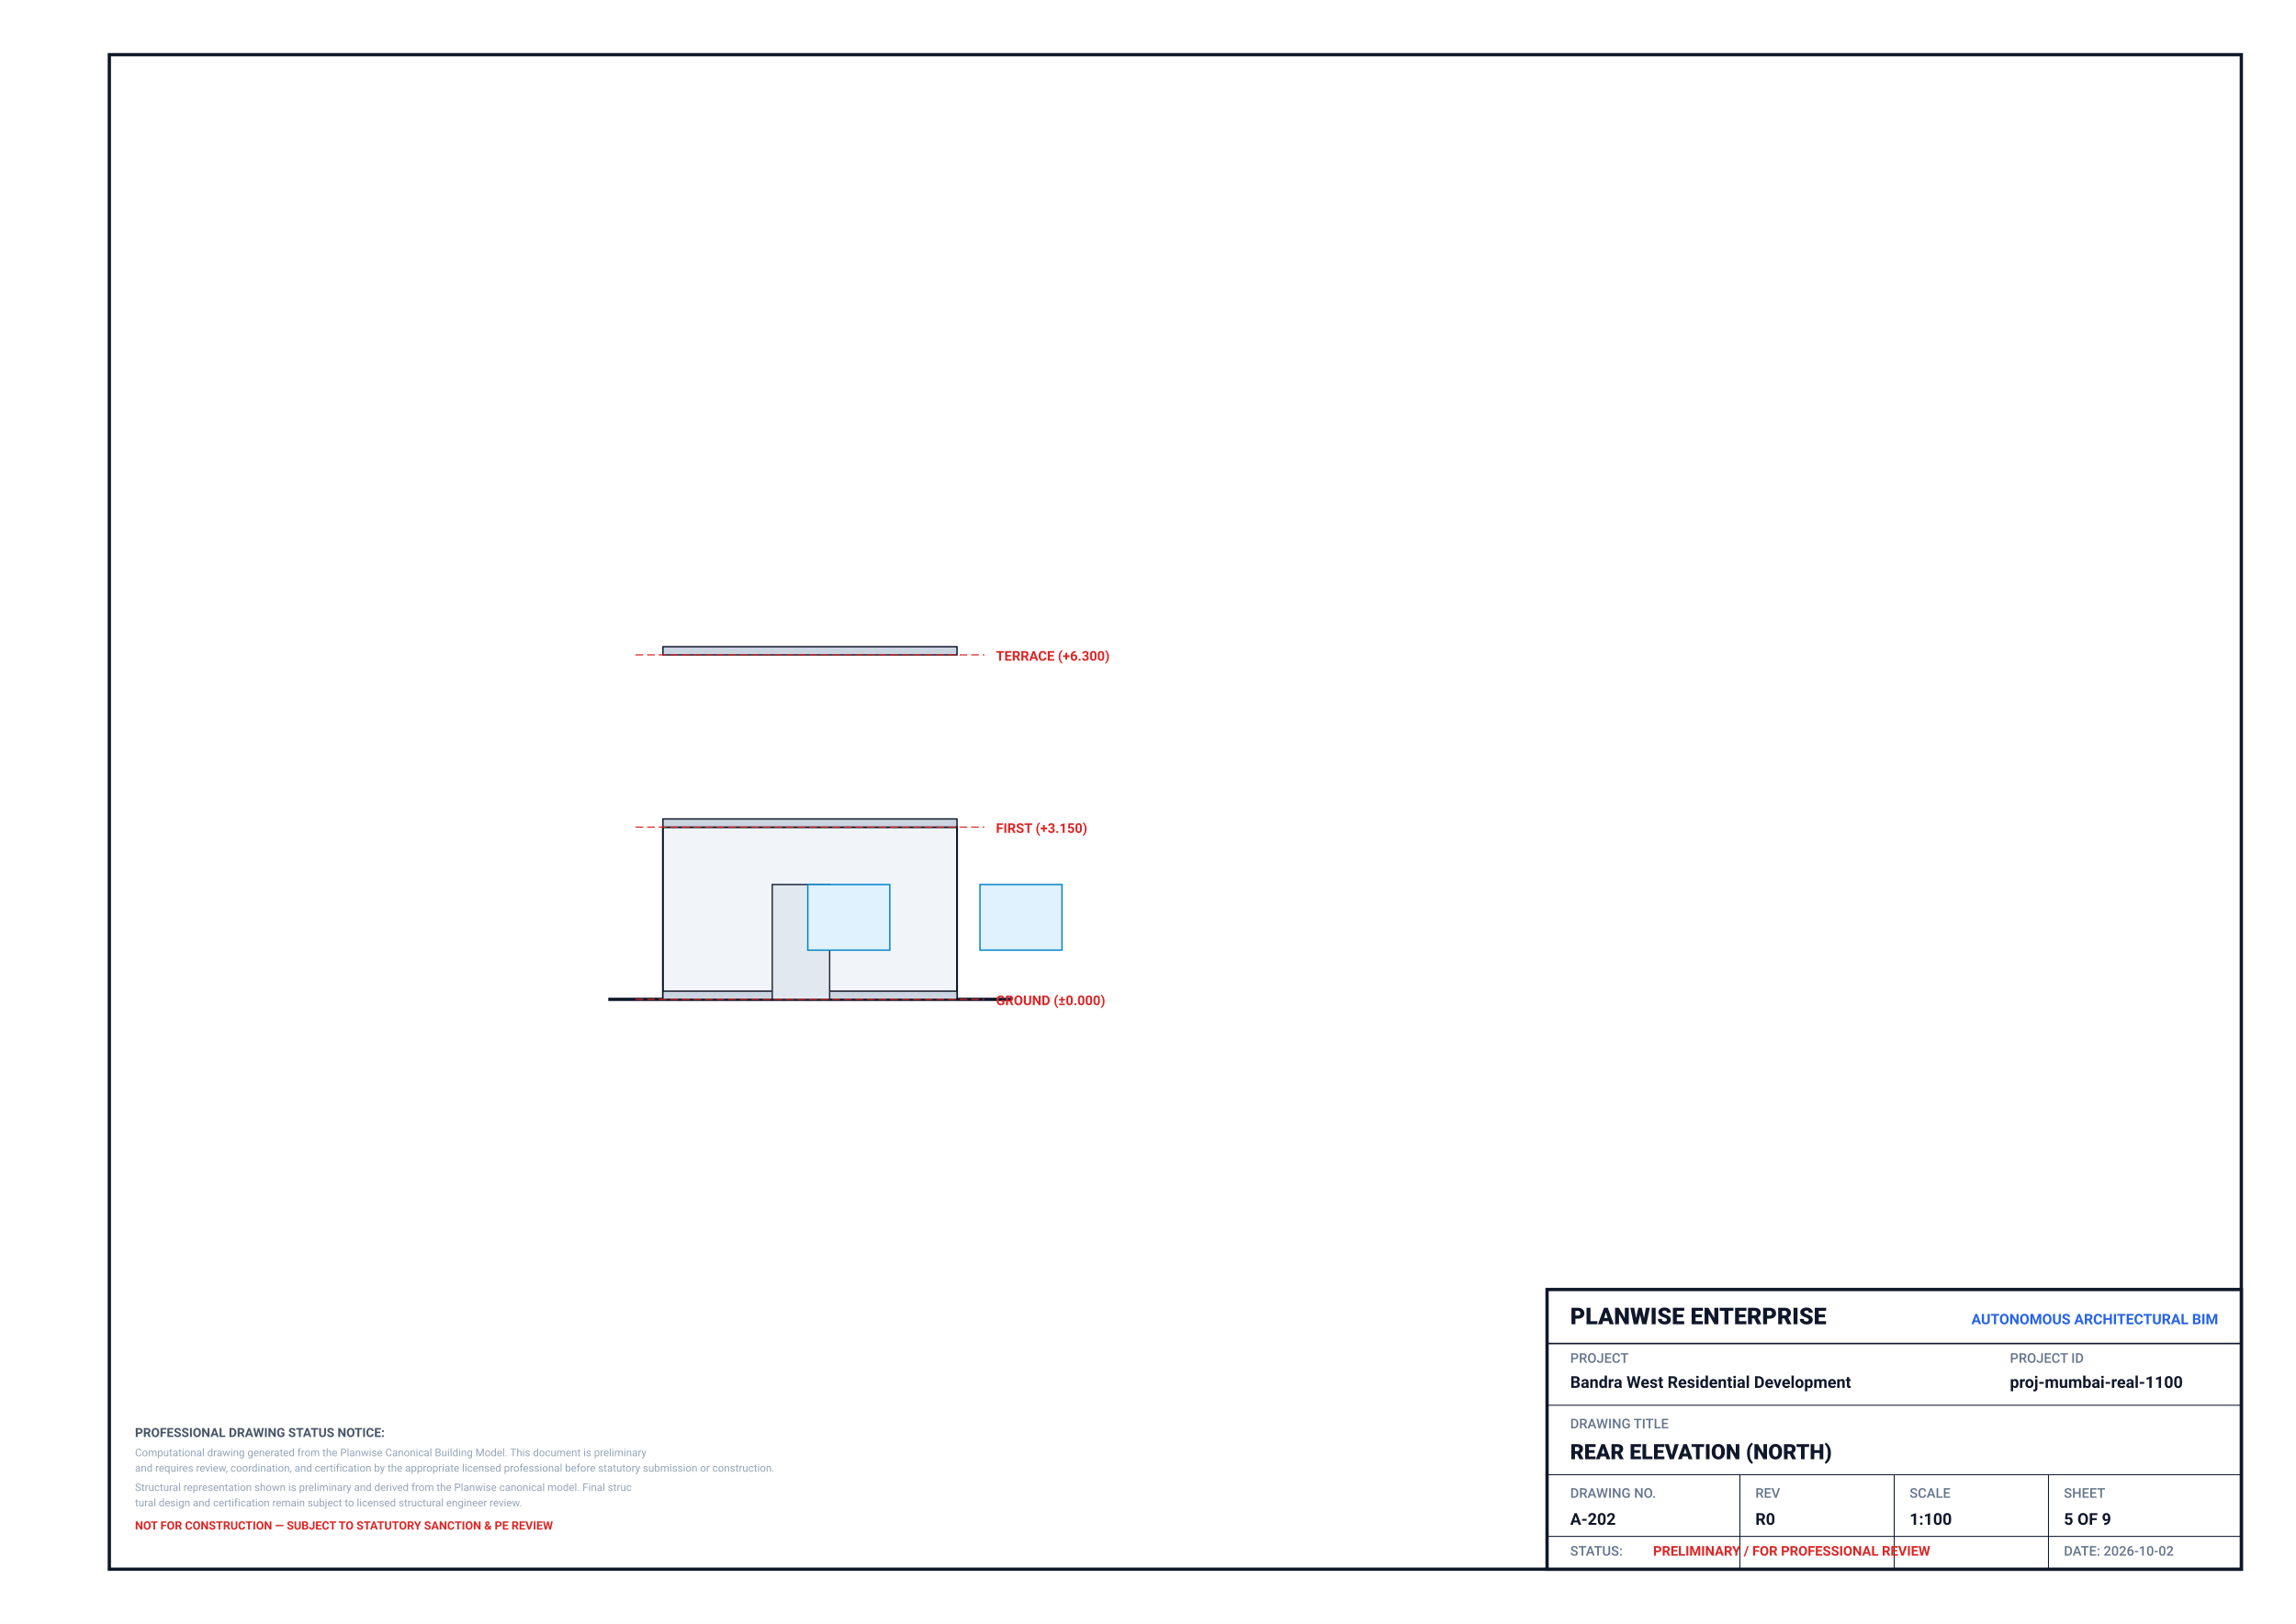
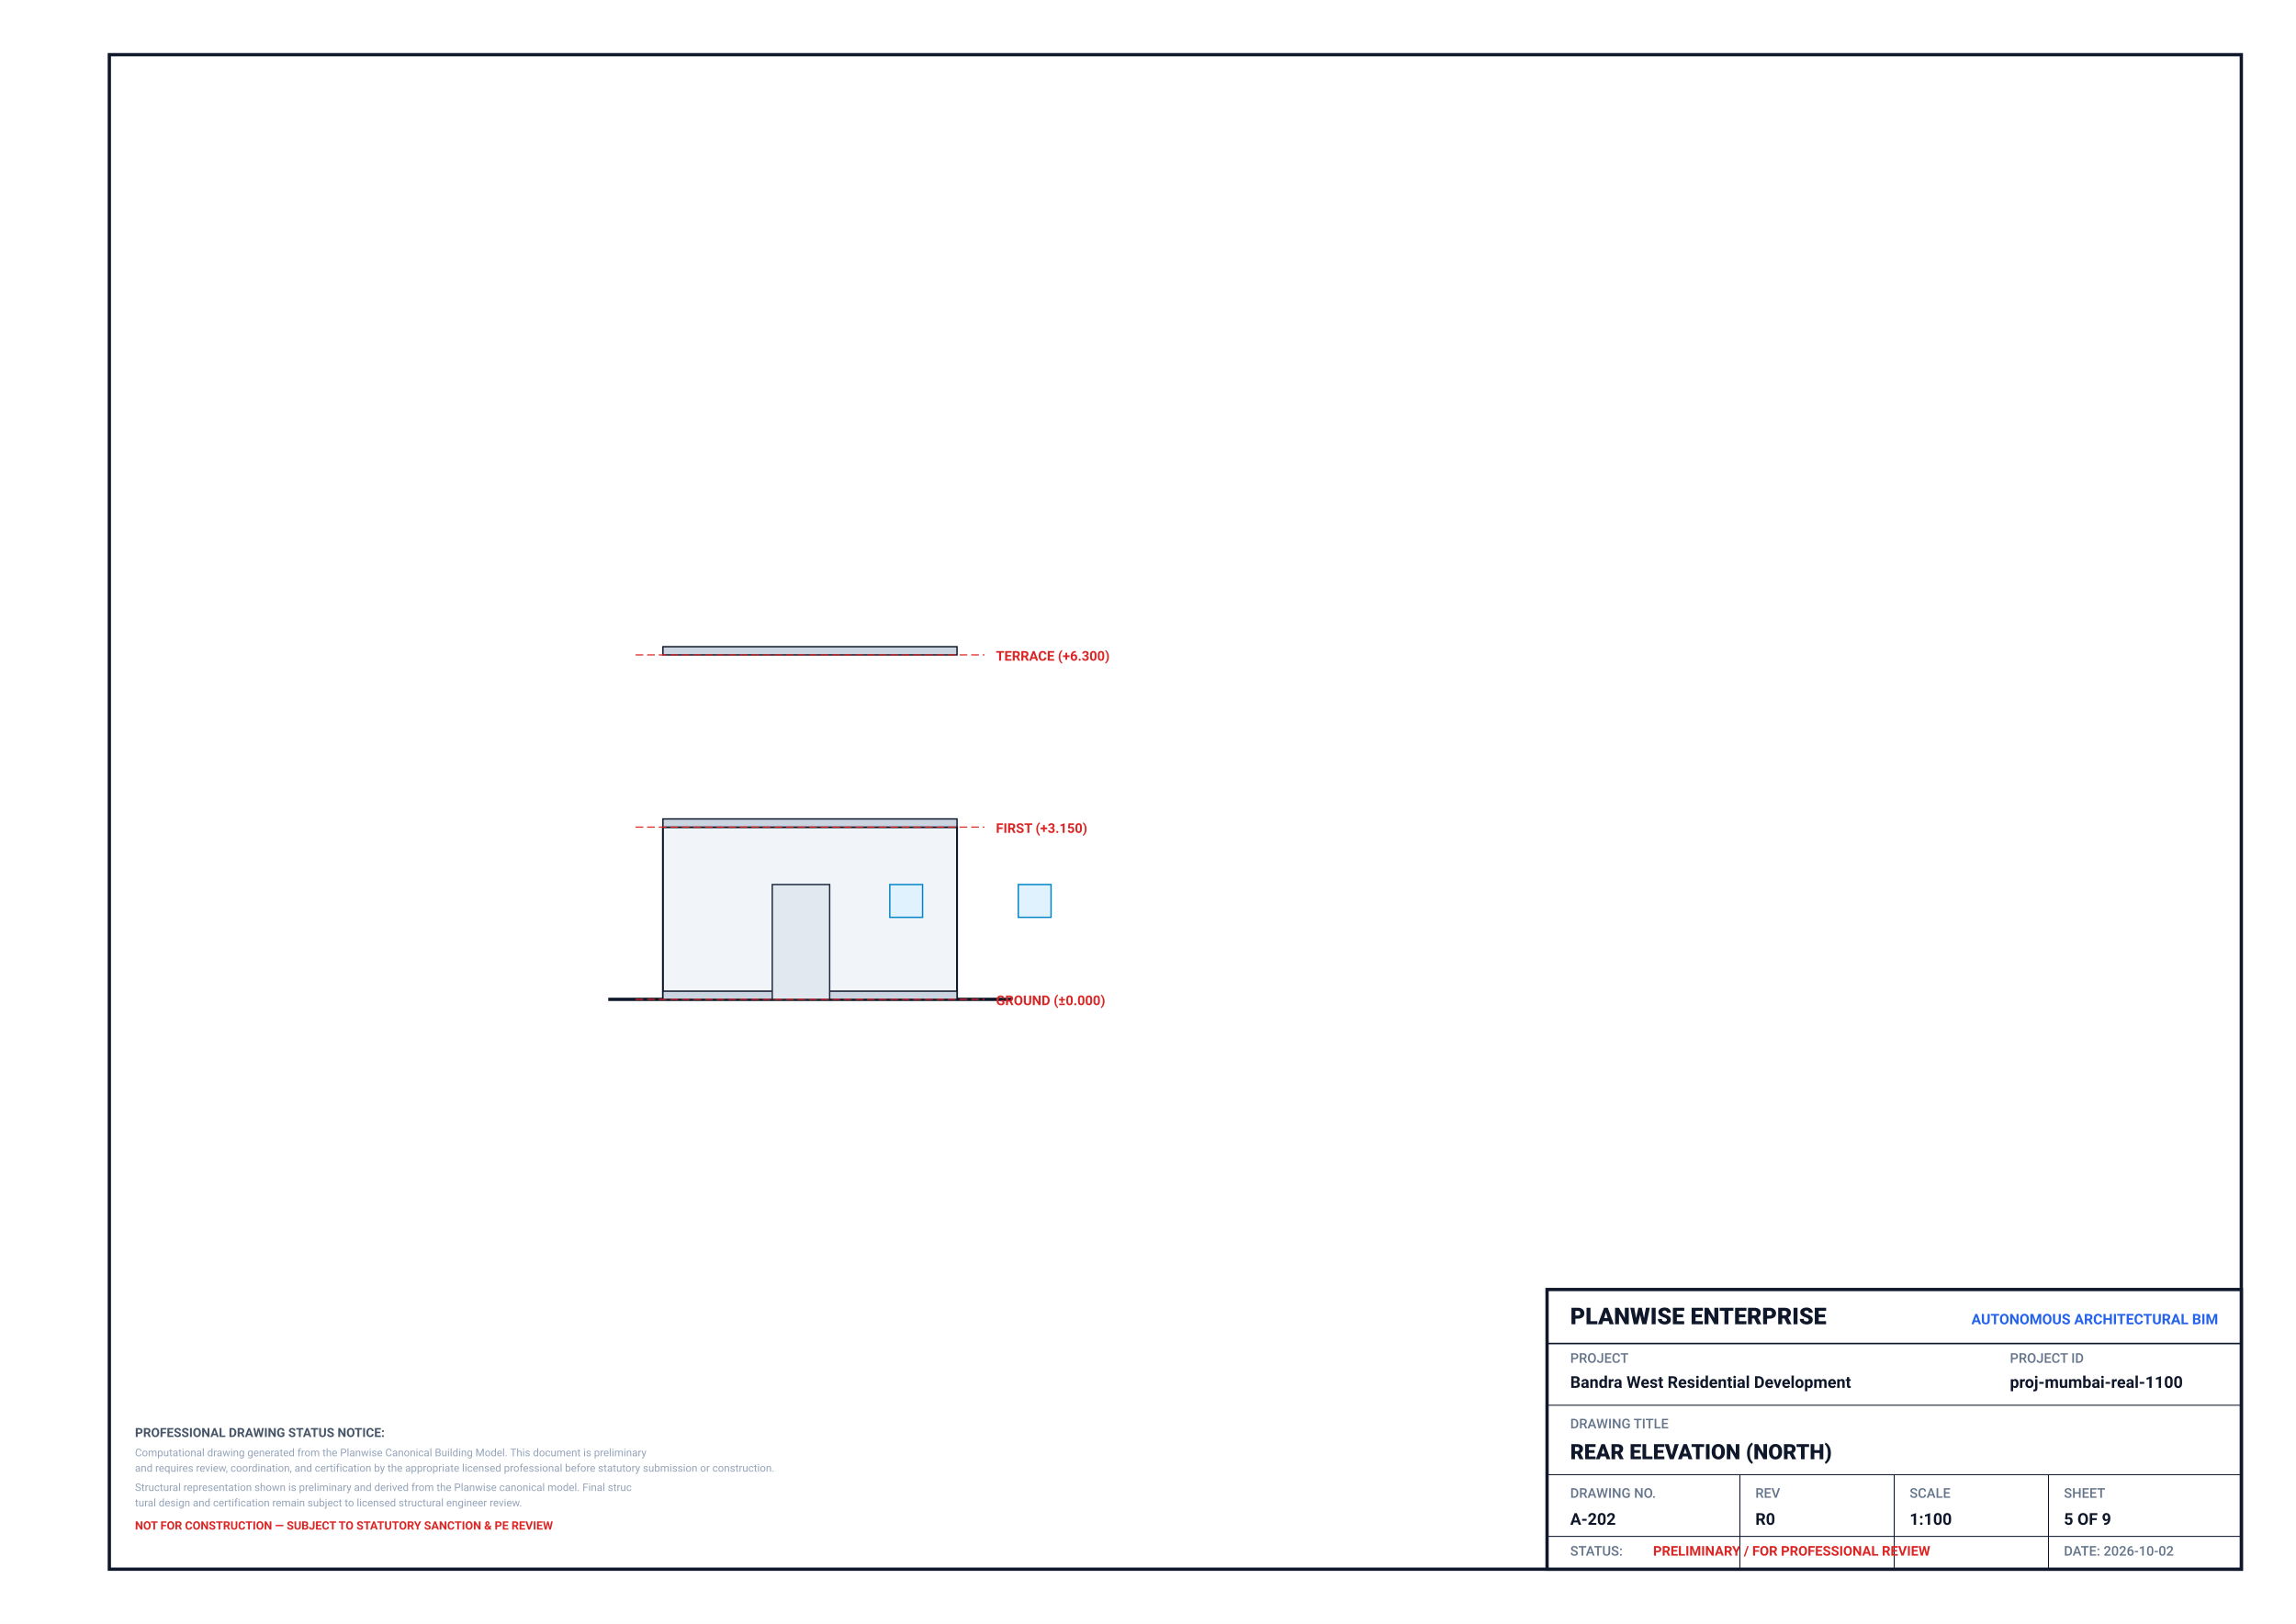
<svg xmlns="http://www.w3.org/2000/svg" viewBox="0 0 1190.55 841.89" width="1190.55" height="841.89" data-drawing-id="A-202" data-scale="1:100">
  <defs>
    <style>
    text { font-family: -apple-system, BlinkMacSystemFont, "Segoe UI", Roboto, Arial, sans-serif; }
    .title { font-weight: 700; fill: #0F172A; }
    .header { font-weight: 600; fill: #1E293B; }
    .label { font-size: 7px; fill: #64748B; font-weight: 500; }
    .value { font-size: 8.5px; fill: #0F172A; font-weight: 600; }
    .dim-text { font-size: 6.5px; fill: #0F172A; font-weight: 500; text-anchor: middle; }
    .room-name { font-size: 8px; font-weight: 700; fill: #0F172A; text-anchor: middle; }
    .room-area { font-size: 6.8px; font-weight: 500; fill: #475569; text-anchor: middle; }
    .tag-text { font-size: 6px; font-weight: 700; fill: #2563EB; text-anchor: middle; }
    .grid-text { font-size: 8px; font-weight: 700; fill: #1E293B; text-anchor: middle; dominant-baseline: central; }
  </style>
  </defs>
  <rect x="0" y="0" width="1190.55" height="841.89" fill="#FFFFFF" />
  <g id="sheet-border">
    <rect x="56.69" y="28.35" width="1105.51" height="785.19" fill="none" stroke="#0F172A" stroke-width="1.7" />
  </g>
  <g id="drawing-viewport">
    <g id="ground-line">
      <line x1="315.40" y1="518.11" x2="524.60" y2="518.11" stroke="#0F172A" stroke-width="1.7" />
    </g>
    <g id="walls">
      <rect data-cbm-id="WALL-EXT-001" data-element-type="IfcWall" x="343.75" y="428.82" width="152.50" height="89.29" fill="#F1F5F9" stroke="#0F172A" stroke-width="0.99" />
    </g>
    <g id="slab-bands">
      <rect x="343.75" y="513.86" width="152.50" height="4.25" fill="#CBD5E1" stroke="#0F172A" stroke-width="0.71" />
      <rect x="343.75" y="424.57" width="152.50" height="4.25" fill="#CBD5E1" stroke="#0F172A" stroke-width="0.71" />
      <rect x="343.75" y="335.28" width="152.50" height="4.25" fill="#CBD5E1" stroke="#0F172A" stroke-width="0.71" />
    </g>
    <g id="openings">
      <rect data-cbm-id="DOOR-001" data-element-type="IfcOpening" x="400.44" y="458.58" width="29.76" height="59.53" fill="#E2E8F0" stroke="#1E293B" stroke-width="0.71" />
-       <rect data-cbm-id="WIN-001" data-element-type="IfcOpening" x="508.16" y="458.58" width="42.52" height="34.02" fill="#E0F2FE" stroke="#0284C7" stroke-width="0.71" />
-       <rect data-cbm-id="WIN-007" data-element-type="IfcOpening" x="418.87" y="458.58" width="42.52" height="34.02" fill="#E0F2FE" stroke="#0284C7" stroke-width="0.71" />
+       <rect data-cbm-id="WIN-002" data-element-type="IfcOpening" x="528.00" y="458.58" width="17.01" height="17.01" fill="#E0F2FE" stroke="#0284C7" stroke-width="0.71" />
+       <rect data-cbm-id="WIN-003" data-element-type="IfcOpening" x="461.39" y="458.58" width="17.00" height="17.01" fill="#E0F2FE" stroke="#0284C7" stroke-width="0.71" />
    </g>
    <g id="level-markers">
      <line x1="329.57" y1="518.11" x2="510.43" y2="518.11" stroke="#DC2626" stroke-width="0.6" stroke-dasharray="4,2" />
      <text x="516.43" y="521.11" font-size="7px" font-weight="600" fill="#DC2626">GROUND (±0.000)</text>
      <line x1="329.57" y1="428.82" x2="510.43" y2="428.82" stroke="#DC2626" stroke-width="0.6" stroke-dasharray="4,2" />
      <text x="516.43" y="431.82" font-size="7px" font-weight="600" fill="#DC2626">FIRST (+3.150)</text>
      <line x1="329.57" y1="339.53" x2="510.43" y2="339.53" stroke="#DC2626" stroke-width="0.6" stroke-dasharray="4,2" />
      <text x="516.43" y="342.53" font-size="7px" font-weight="600" fill="#DC2626">TERRACE (+6.300)</text>
    </g>
  </g>
  <g id="disclaimers">
    <text x="70.0" y="745.0" font-size="6.5px" font-weight="700" fill="#475569">PROFESSIONAL DRAWING STATUS NOTICE:</text>
    <text x="70.0" y="755.0" font-size="5.5px" fill="#94A3B8">Computational drawing generated from the Planwise Canonical Building Model. This document is preliminary </text>
    <text x="70.0" y="763.0" font-size="5.5px" fill="#94A3B8">and requires review, coordination, and certification by the appropriate licensed professional before statutory submission or construction.</text>
    <text x="70.0" y="773.0" font-size="5.5px" fill="#94A3B8">Structural representation shown is preliminary and derived from the Planwise canonical model. Final struc</text>
    <text x="70.0" y="781.0" font-size="5.5px" fill="#94A3B8">tural design and certification remain subject to licensed structural engineer review.</text>
    <text x="70.0" y="793.0" font-size="6px" font-weight="700" fill="#DC2626">NOT FOR CONSTRUCTION — SUBJECT TO STATUTORY SANCTION &amp; PE REVIEW</text>
  </g>
  <g id="title-block">
    <rect x="802.2" y="668.54" width="360.0" height="145.0" fill="#FFFFFF" stroke="#0F172A" stroke-width="1.7" />
    <line x1="802.2" y1="696.54" x2="1162.2" y2="696.54" stroke="#0F172A" stroke-width="0.8" />
    <text x="814.2" y="686.54" font-size="12px" font-weight="800" fill="#0F172A">PLANWISE ENTERPRISE</text>
    <text x="1150.2" y="686.54" font-size="7.5px" font-weight="700" fill="#2563EB" text-anchor="end">AUTONOMOUS ARCHITECTURAL BIM</text>
    <line x1="802.2" y1="728.54" x2="1162.2" y2="728.54" stroke="#0F172A" stroke-width="0.5" />
    <text class="label" x="814.2" y="706.54">PROJECT</text>
    <text class="value" x="814.2" y="719.54">Bandra West Residential Development</text>
    <text class="label" x="1042.2" y="706.54">PROJECT ID</text>
    <text class="value" x="1042.2" y="719.54">proj-mumbai-real-1100</text>
    <line x1="802.2" y1="764.54" x2="1162.2" y2="764.54" stroke="#0F172A" stroke-width="0.5" />
    <text class="label" x="814.2" y="740.54">DRAWING TITLE</text>
    <text x="814.2" y="756.54" font-size="11px" font-weight="800" fill="#0F172A">REAR ELEVATION (NORTH)</text>
    <line x1="902.2" y1="764.54" x2="902.2" y2="813.54" stroke="#0F172A" stroke-width="0.5" />
    <line x1="982.2" y1="764.54" x2="982.2" y2="813.54" stroke="#0F172A" stroke-width="0.5" />
    <line x1="1062.2" y1="764.54" x2="1062.2" y2="813.54" stroke="#0F172A" stroke-width="0.5" />
    <text class="label" x="814.2" y="776.54">DRAWING NO.</text>
    <text class="value" x="814.2" y="790.54" font-size="11px">A-202</text>
    <text class="label" x="910.2" y="776.54">REV</text>
    <text class="value" x="910.2" y="790.54">R0</text>
    <text class="label" x="990.2" y="776.54">SCALE</text>
    <text class="value" x="990.2" y="790.54">1:100</text>
    <text class="label" x="1070.2" y="776.54">SHEET</text>
    <text class="value" x="1070.2" y="790.54">5 OF 9</text>
    <line x1="802.2" y1="796.54" x2="1162.2" y2="796.54" stroke="#0F172A" stroke-width="0.5" />
    <text class="label" x="814.2" y="806.54">STATUS:</text>
    <text x="857.2" y="806.54" font-size="7px" font-weight="700" fill="#DC2626">PRELIMINARY / FOR PROFESSIONAL REVIEW</text>
    <text class="label" x="1070.2" y="806.54">DATE: 2026-10-02</text>
  </g>
</svg>
